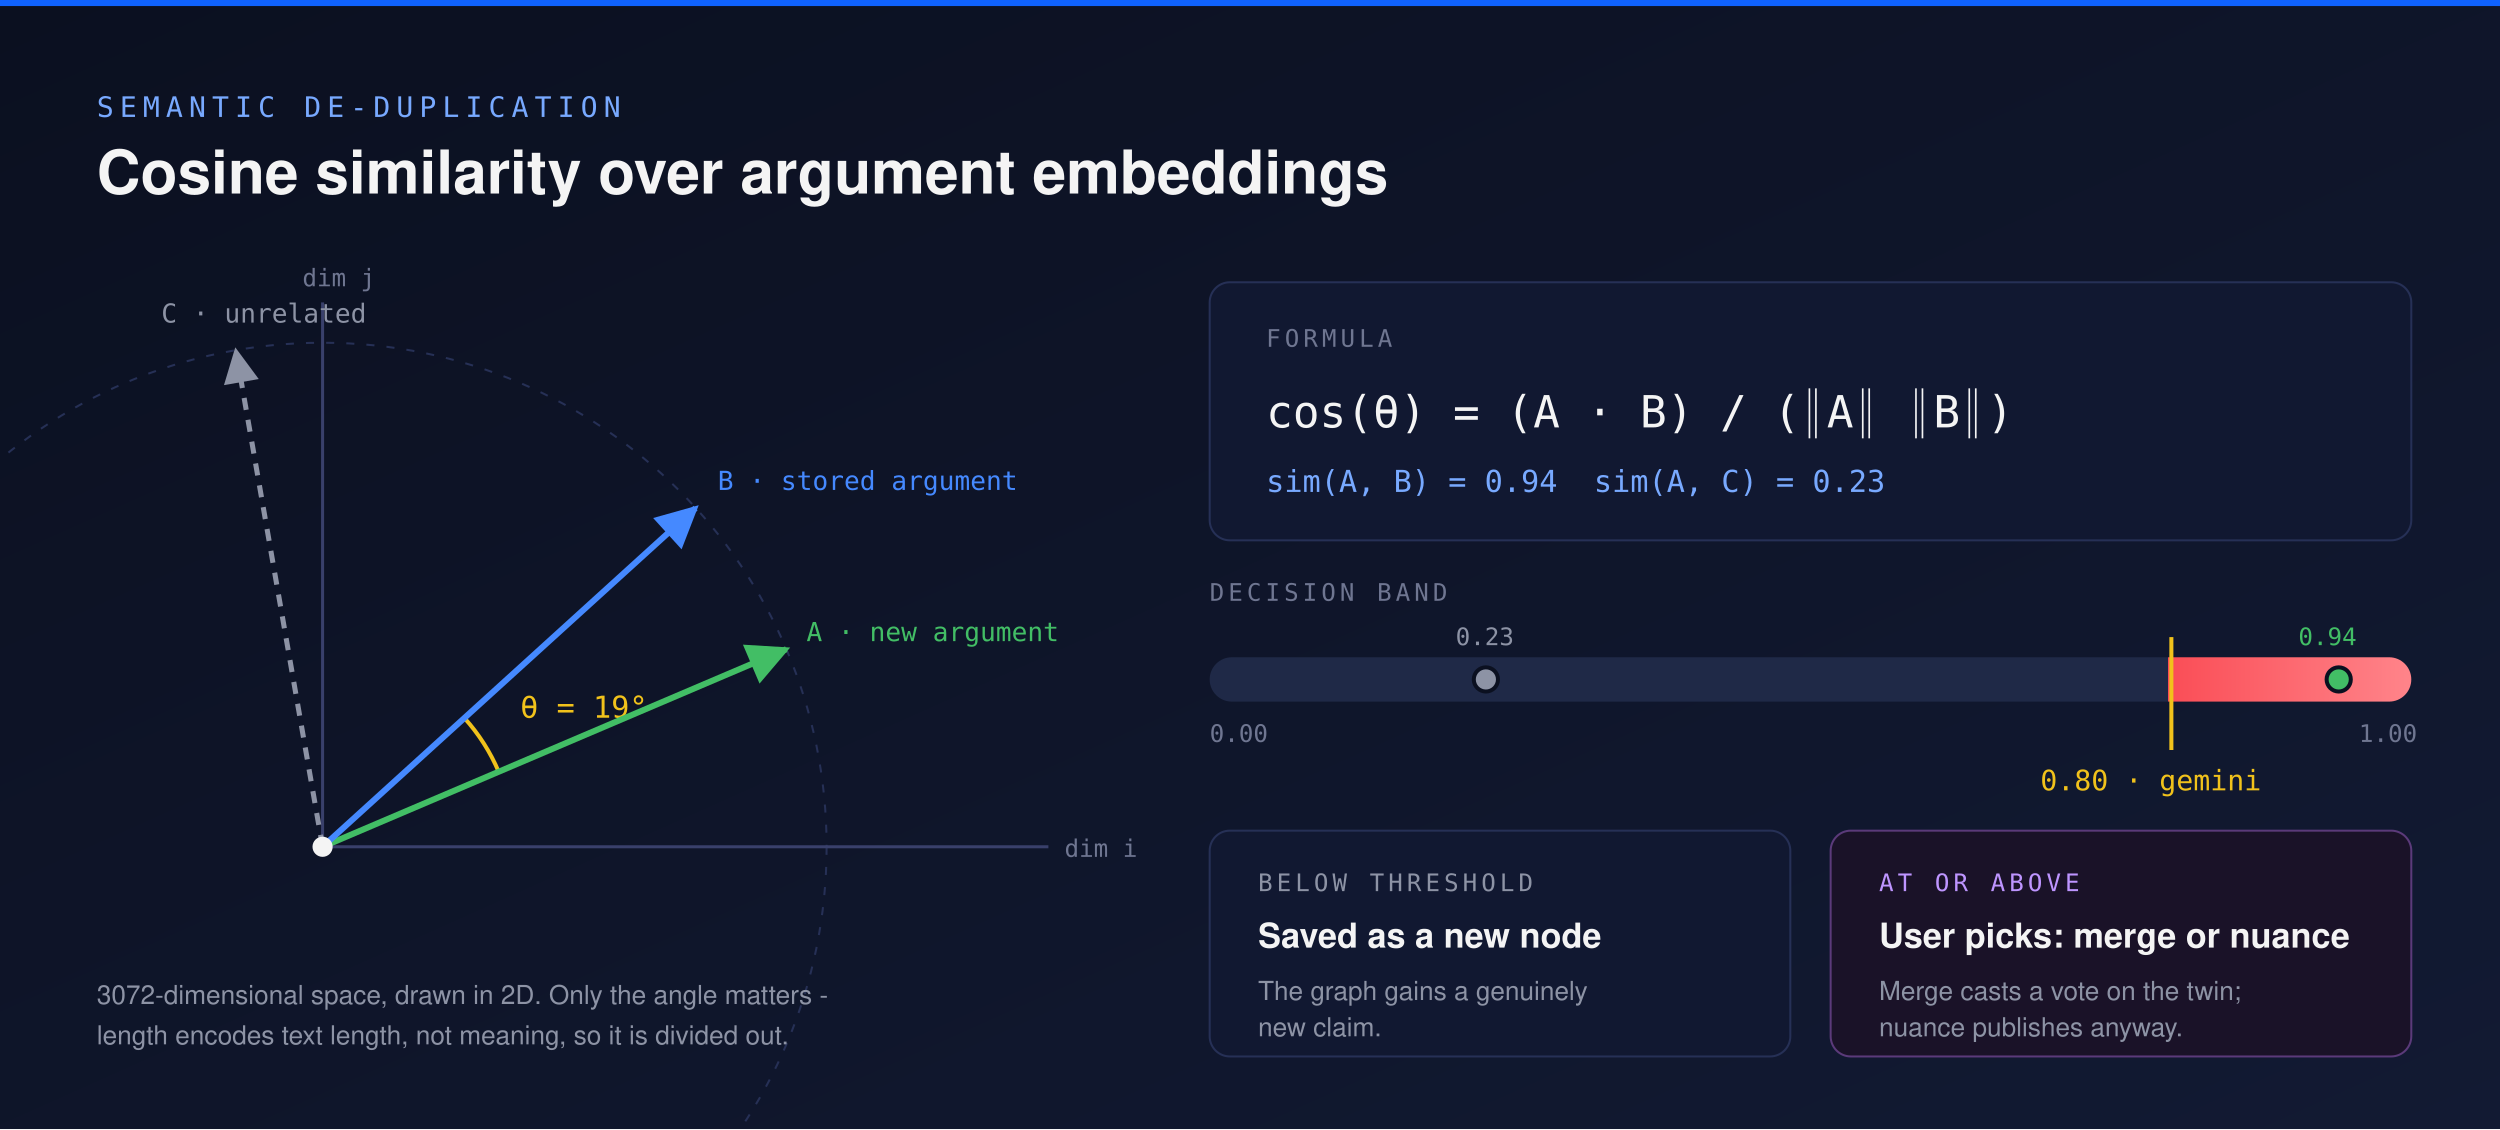
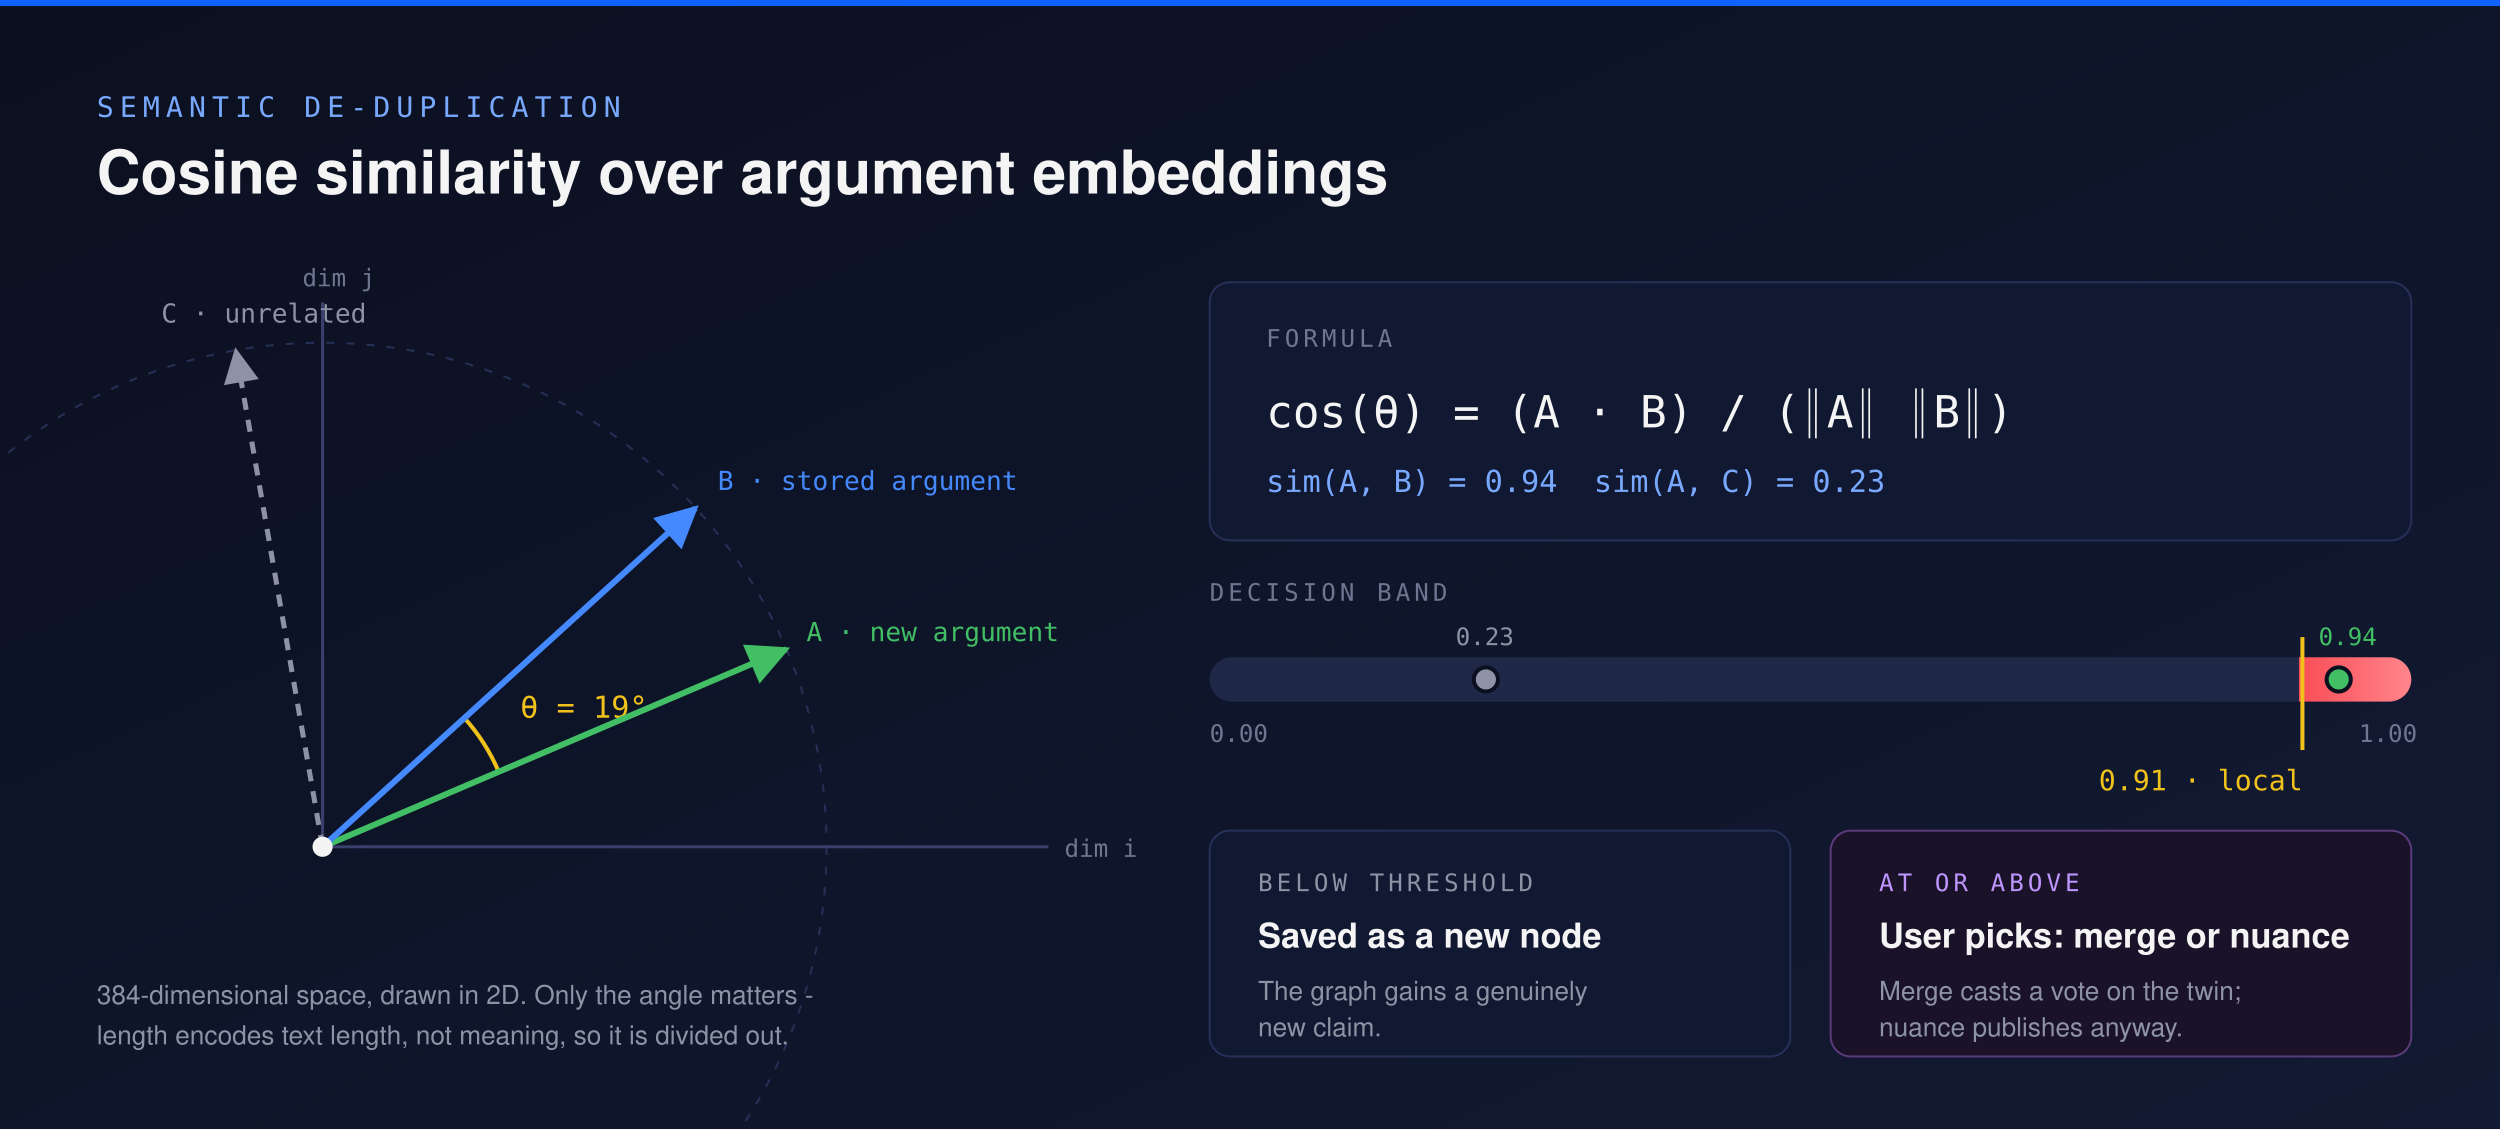
- <svg xmlns="http://www.w3.org/2000/svg" viewBox="0 0 1240 560" width="1240" height="560" role="img" aria-label="Cosine similarity between argument embeddings and the 0.80 duplicate threshold for gemini-embedding-001">
+ <svg xmlns="http://www.w3.org/2000/svg" viewBox="0 0 1240 560" width="1240" height="560" role="img" aria-label="Cosine similarity between argument embeddings and the 0.91 duplicate threshold of the local multilingual-e5-small model">
  <defs>
    <linearGradient id="cosBg" x1="0" y1="0" x2="1" y2="1">
      <stop offset="0" stop-color="#0b1020" />
      <stop offset="1" stop-color="#121a33" />
    </linearGradient>
    <linearGradient id="thrBar" x1="0" y1="0" x2="1" y2="0">
      <stop offset="0" stop-color="#1f2947" />
-       <stop offset="0.80" stop-color="#1f2947" />
-       <stop offset="0.80" stop-color="#fa4d56" />
+       <stop offset="0.91" stop-color="#1f2947" />
+       <stop offset="0.91" stop-color="#fa4d56" />
      <stop offset="1" stop-color="#ff8389" />
    </linearGradient>
    <marker id="arrPro" viewBox="0 0 10 10" refX="9" refY="5" markerWidth="7" markerHeight="7" orient="auto-start-reverse">
      <path d="M0 0 L10 5 L0 10 z" fill="#42be65" />
    </marker>
    <marker id="arrBlue" viewBox="0 0 10 10" refX="9" refY="5" markerWidth="7" markerHeight="7" orient="auto-start-reverse">
      <path d="M0 0 L10 5 L0 10 z" fill="#4589ff" />
    </marker>
    <marker id="arrMuted" viewBox="0 0 10 10" refX="9" refY="5" markerWidth="7" markerHeight="7" orient="auto-start-reverse">
      <path d="M0 0 L10 5 L0 10 z" fill="#8d93a5" />
    </marker>
  </defs>
  <rect width="1240" height="560" fill="url(#cosBg)" />
  <rect x="0" y="0" width="1240" height="3" fill="#0f62fe" />
  <text x="48" y="58" font-family="IBM Plex Mono, ui-monospace, SFMono-Regular, monospace" font-size="14" letter-spacing="3" fill="#78a9ff">SEMANTIC DE-DUPLICATION</text>
  <text x="48" y="96" font-family="IBM Plex Sans, Segoe UI, Helvetica, Arial, sans-serif" font-size="30" font-weight="700" fill="#f4f4f4">Cosine similarity over argument embeddings</text>
  <g>
    <circle cx="160" cy="420" r="250" fill="none" stroke="#263056" stroke-width="1" stroke-dasharray="4 6" />
    <line x1="160" y1="420" x2="520" y2="420" stroke="#39406b" stroke-width="1.5" />
    <line x1="160" y1="420" x2="160" y2="150" stroke="#39406b" stroke-width="1.5" />
    <text x="528" y="425" font-family="IBM Plex Mono, ui-monospace, monospace" font-size="12" fill="#6f7691">dim i</text>
    <text x="150" y="142" font-family="IBM Plex Mono, ui-monospace, monospace" font-size="12" fill="#6f7691">dim j</text>
    <path d="M247.4 382.9 A 95 95 0 0 0 230.4 356.2" fill="none" stroke="#f1c21b" stroke-width="2" />
    <text x="258" y="356" font-family="IBM Plex Mono, ui-monospace, monospace" font-size="15" fill="#f1c21b">θ = 19°</text>
    <line x1="160" y1="420" x2="390" y2="322" stroke="#42be65" stroke-width="3" marker-end="url(#arrPro)" />
    <line x1="160" y1="420" x2="345" y2="252" stroke="#4589ff" stroke-width="3" marker-end="url(#arrBlue)" />
    <line x1="160" y1="420" x2="117" y2="174" stroke="#8d93a5" stroke-width="2.5" stroke-dasharray="6 5" marker-end="url(#arrMuted)" />
    <circle cx="160" cy="420" r="5" fill="#f4f4f4" />
    <text x="400" y="318" font-family="IBM Plex Mono, ui-monospace, monospace" font-size="13" fill="#42be65">A · new argument</text>
    <text x="356" y="243" font-family="IBM Plex Mono, ui-monospace, monospace" font-size="13" fill="#4589ff">B · stored argument</text>
    <text x="80" y="160" font-family="IBM Plex Mono, ui-monospace, monospace" font-size="13" fill="#8d93a5">C · unrelated</text>
-     <text x="48" y="498" font-family="IBM Plex Sans, Segoe UI, Helvetica, Arial, sans-serif" font-size="13" fill="#8d93a5">3072-dimensional space, drawn in 2D. Only the angle matters -</text>
+     <text x="48" y="498" font-family="IBM Plex Sans, Segoe UI, Helvetica, Arial, sans-serif" font-size="13" fill="#8d93a5">384-dimensional space, drawn in 2D. Only the angle matters -</text>
    <text x="48" y="518" font-family="IBM Plex Sans, Segoe UI, Helvetica, Arial, sans-serif" font-size="13" fill="#8d93a5">length encodes text length, not meaning, so it is divided out.</text>
  </g>
  <g>
    <rect x="600" y="140" width="596" height="128" rx="10" fill="#111831" stroke="#263056" />
    <text x="628" y="172" font-family="IBM Plex Mono, ui-monospace, monospace" font-size="12" letter-spacing="2" fill="#6f7691">FORMULA</text>
    <text x="628" y="212" font-family="IBM Plex Mono, ui-monospace, monospace" font-size="22" fill="#f4f4f4">cos(θ) = (A · B) / (∥A∥ ∥B∥)</text>
    <text x="628" y="244" font-family="IBM Plex Mono, ui-monospace, monospace" font-size="15" fill="#78a9ff">sim(A, B) = 0.94  sim(A, C) = 0.23</text>
    <text x="600" y="298" font-family="IBM Plex Mono, ui-monospace, monospace" font-size="12" letter-spacing="2" fill="#6f7691">DECISION BAND</text>
    <rect x="600" y="326" width="596" height="22" rx="11" fill="url(#thrBar)" />
-     <line x1="1077" y1="316" x2="1077" y2="372" stroke="#f1c21b" stroke-width="2" />
-     <text x="1012" y="392" font-family="IBM Plex Mono, ui-monospace, monospace" font-size="14" fill="#f1c21b">0.80 · gemini</text>
+     <line x1="1142" y1="316" x2="1142" y2="372" stroke="#f1c21b" stroke-width="2" />
+     <text x="1041" y="392" font-family="IBM Plex Mono, ui-monospace, monospace" font-size="14" fill="#f1c21b">0.91 · local</text>
    <text x="600" y="368" font-family="IBM Plex Mono, ui-monospace, monospace" font-size="12" fill="#6f7691">0.00</text>
    <text x="1170" y="368" font-family="IBM Plex Mono, ui-monospace, monospace" font-size="12" fill="#6f7691">1.00</text>
    <circle cx="737" cy="337" r="6" fill="#8d93a5" stroke="#0b1020" stroke-width="2" />
    <text x="722" y="320" font-family="IBM Plex Mono, ui-monospace, monospace" font-size="12" fill="#8d93a5">0.23</text>
    <circle cx="1160" cy="337" r="6" fill="#42be65" stroke="#0b1020" stroke-width="2" />
-     <text x="1140" y="320" font-family="IBM Plex Mono, ui-monospace, monospace" font-size="12" fill="#42be65">0.94</text>
+     <text x="1150" y="320" font-family="IBM Plex Mono, ui-monospace, monospace" font-size="12" fill="#42be65">0.94</text>
    <rect x="600" y="412" width="288" height="112" rx="10" fill="#111831" stroke="#263056" />
    <text x="624" y="442" font-family="IBM Plex Mono, ui-monospace, monospace" font-size="12" letter-spacing="2" fill="#8d93a5">BELOW THRESHOLD</text>
    <text x="624" y="470" font-family="IBM Plex Sans, Segoe UI, Helvetica, Arial, sans-serif" font-size="17" font-weight="700" fill="#f4f4f4">Saved as a new node</text>
    <text x="624" y="496" font-family="IBM Plex Sans, Segoe UI, Helvetica, Arial, sans-serif" font-size="13" fill="#8d93a5">The graph gains a genuinely</text>
    <text x="624" y="514" font-family="IBM Plex Sans, Segoe UI, Helvetica, Arial, sans-serif" font-size="13" fill="#8d93a5">new claim.</text>
    <rect x="908" y="412" width="288" height="112" rx="10" fill="#1a1228" stroke="#5b3a7a" />
    <text x="932" y="442" font-family="IBM Plex Mono, ui-monospace, monospace" font-size="12" letter-spacing="2" fill="#be95ff">AT OR ABOVE</text>
    <text x="932" y="470" font-family="IBM Plex Sans, Segoe UI, Helvetica, Arial, sans-serif" font-size="17" font-weight="700" fill="#f4f4f4">User picks: merge or nuance</text>
    <text x="932" y="496" font-family="IBM Plex Sans, Segoe UI, Helvetica, Arial, sans-serif" font-size="13" fill="#8d93a5">Merge casts a vote on the twin;</text>
    <text x="932" y="514" font-family="IBM Plex Sans, Segoe UI, Helvetica, Arial, sans-serif" font-size="13" fill="#8d93a5">nuance publishes anyway.</text>
  </g>
</svg>
